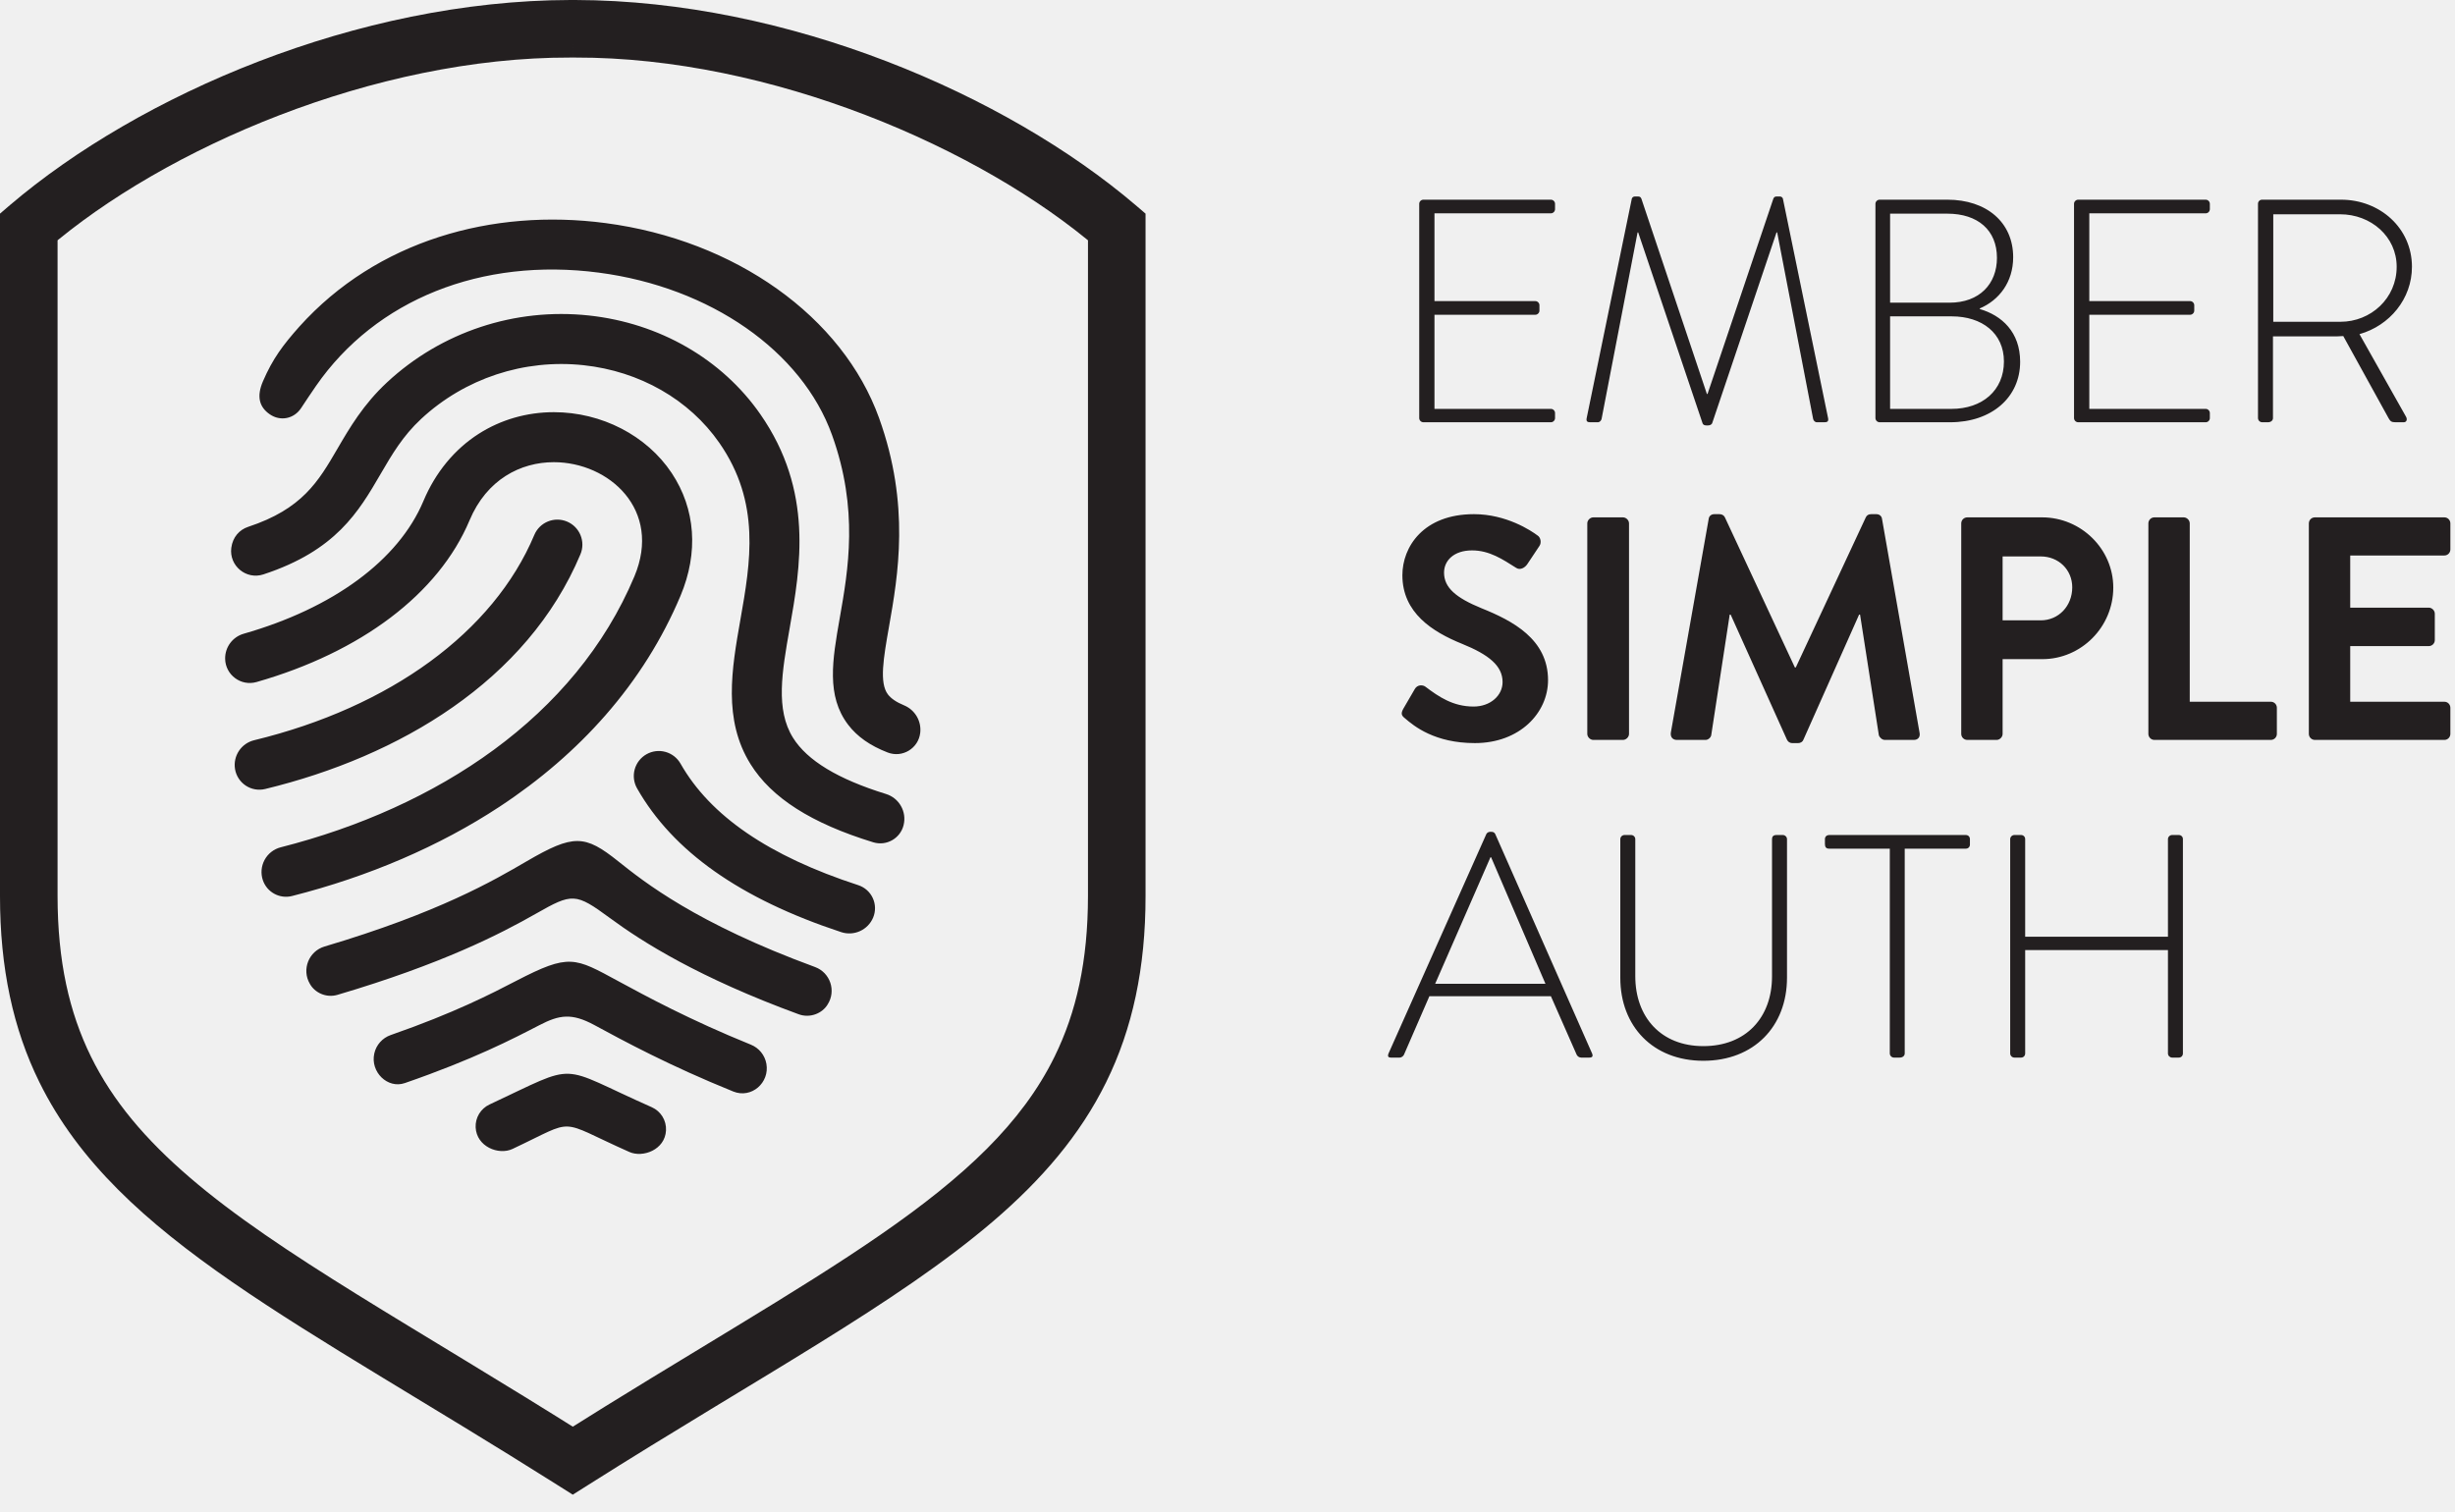
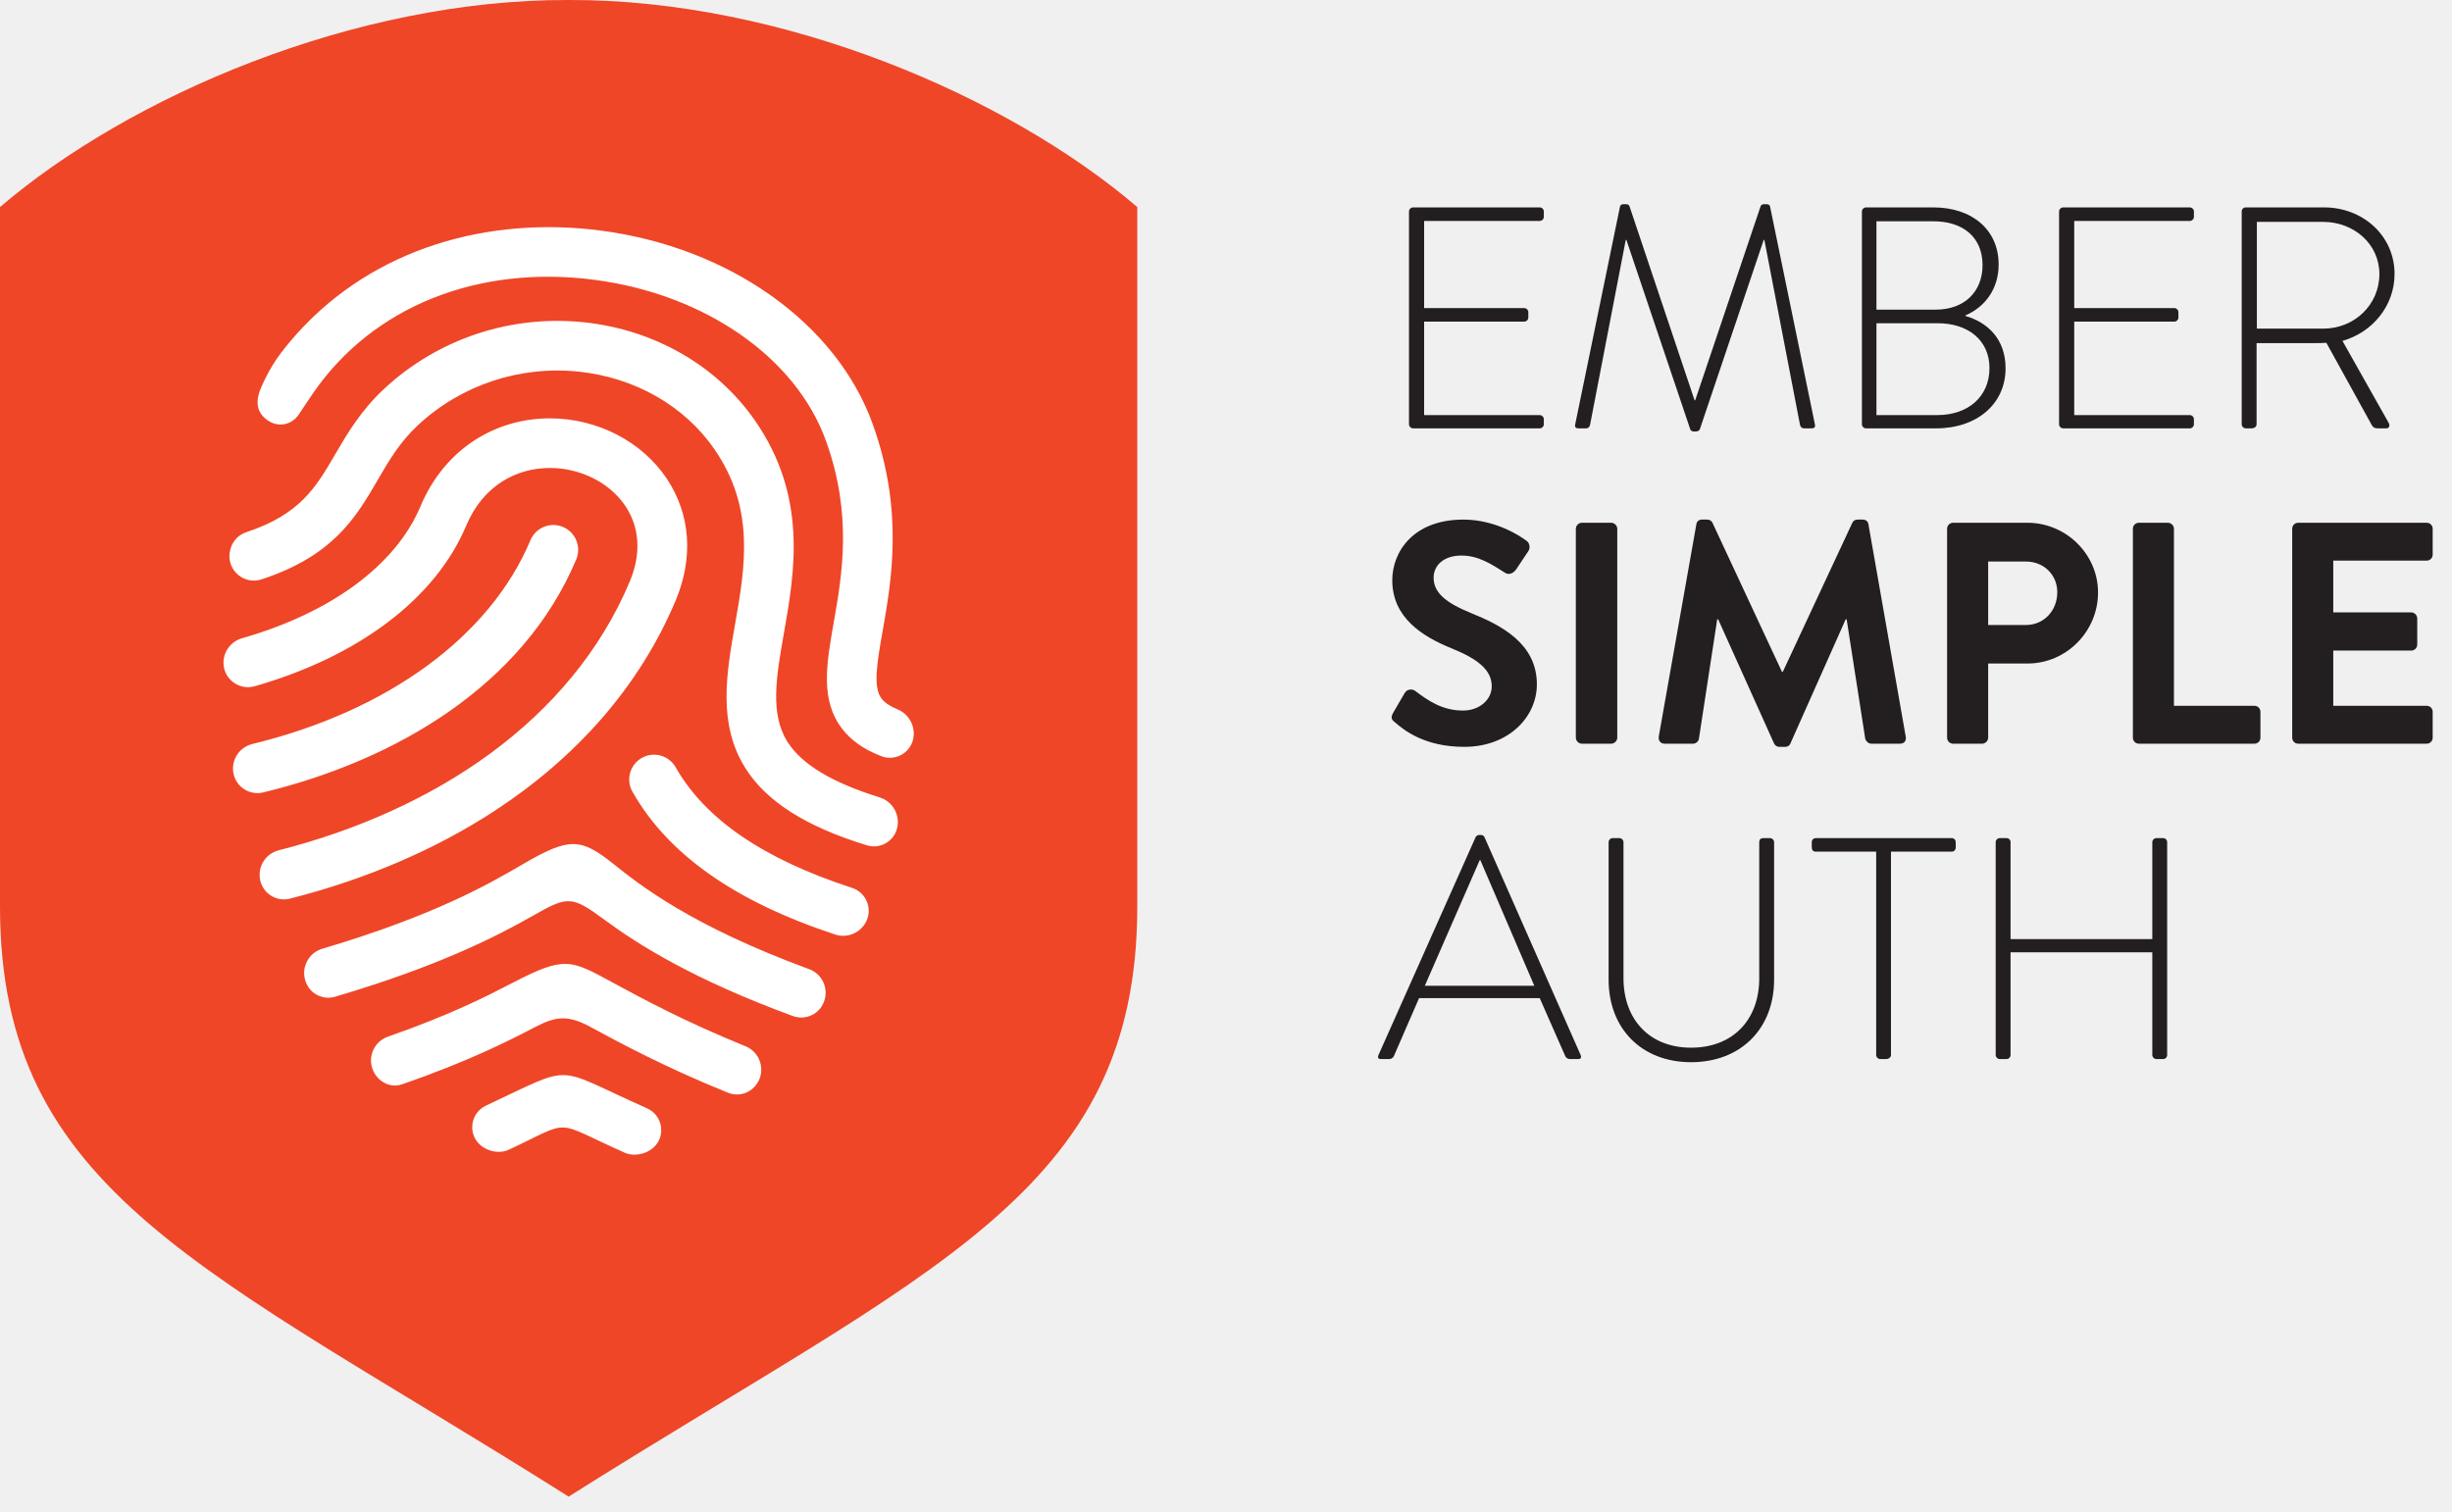
- <svg viewBox="0 0 497 306" alt="{{include.alt}}" class="{{include.class}}">
-   <path d="M115.954 5.83l.034-5.83h-.517C72.35.092 28.22 19.196 2.033 41.513L0 43.258v138.163c-.008 14.583 2.658 26.917 7.958 37.67 7.963 16.168 21.45 28.322 39.067 40.505 17.663 12.196 39.692 24.58 65.817 41.083l3.112 1.963 3.113-1.963c34.825-22.025 62.396-36.641 82.004-53.408 9.783-8.383 17.592-17.42 22.88-28.18 5.3-10.753 7.97-23.087 7.958-37.67V43.258l-2.038-1.745C203.684 19.196 159.558.092 116.438 0h-.571l.087 5.83.034-5.83-.034 5.83.088 5.824h.396c39.583-.096 82.154 18.309 105.854 38.713l3.792-4.43h-5.83v135.484c-.008 13.208-2.354 23.538-6.762 32.525-6.596 13.442-18.238 24.317-35.234 36.063-16.954 11.725-39.025 24.154-65.416 40.816l3.112 4.925 3.113-4.925c-35.192-22.2-62.688-36.95-80.642-52.4-8.996-7.72-15.587-15.496-20.008-24.479-4.413-8.987-6.754-19.317-6.763-32.525V45.938H5.825l3.792 4.429c23.696-20.404 66.27-38.809 105.854-38.713h.57l-.087-5.825z" fill="#231f20" />
-   <path d="M60.95 82.642c.95-1.438 1.933-2.925 3.03-4.509 12.112-17.479 33.512-26.05 57.258-22.929 22.57 2.963 41.1 15.875 47.208 32.892 5.417 15.083 3.275 27.267 1.554 37.058-1.483 8.454-2.767 15.759 1.721 21.617 1.825 2.38 4.42 4.217 7.987 5.596 2.975 1.15 6.226-.834 6.588-3.984a5.363 5.363 0 0 0-3.283-5.57c-1.53-.63-2.613-1.363-3.255-2.2-1.783-2.33-.904-7.35.213-13.705 1.83-10.391 4.33-24.62-1.996-42.233-7.375-20.546-29.125-36.054-55.417-39.508-22.887-3.009-46.254 3.533-61.933 20.941-3.342 3.763-5.4 6.484-7.392 11.1-1.3 3.017-.791 5.188 1.392 6.688 2.15 1.475 4.896.904 6.325-1.254zm16.108 13.32c2.3-3.945 4.471-7.674 8.205-11.145 8.837-8.204 20.816-12.167 32.87-10.871 11.371 1.225 21.388 6.95 27.48 15.708 8.441 12.134 6.325 24.175 4.275 35.821-1.75 9.954-3.563 20.25 2.062 29.263 4.246 6.804 12.283 11.962 24.838 15.812 2.658.813 5.466-.77 6.137-3.467a5.27 5.27 0 0 0-3.562-6.316c-9.742-3.013-15.95-6.78-18.825-11.388-3.571-5.72-2.23-13.333-.68-22.15 2.18-12.387 4.892-27.8-5.933-43.358-7.77-11.167-20.42-18.454-34.708-19.992-14.967-1.612-29.854 3.317-40.842 13.521-4.837 4.492-7.617 9.263-10.067 13.467-3.858 6.625-7.104 12.187-18.079 15.812-1.746.575-3.12 2.059-3.404 4.25-.47 3.634 3.013 6.521 6.5 5.375 14.7-4.829 19.28-12.687 23.733-20.341zm45.5 48.88c6.43-7.346 11.546-15.492 15.209-24.209 3.679-8.758 3.046-17.587-1.788-24.854-5.05-7.6-14.191-12.32-23.858-12.32-5.458 0-10.717 1.512-15.2 4.374-4.904 3.134-8.775 7.838-11.196 13.605-5.058 12.041-18.333 21.716-36.392 26.883a5.18 5.18 0 0 0-3.754 5.07c.054 3.276 3.209 5.61 6.354 4.71 21.117-6.038 36.867-17.843 43.125-32.743 3.471-8.275 10.334-11.775 17.063-11.775 11.17 0 21.975 9.646 16.308 23.13-11.958 28.47-39.958 46.795-71.6 54.85a5.166 5.166 0 0 0-3.612 6.67 4.956 4.956 0 0 0 5.908 3.192c15.513-3.933 29.863-10.096 42.008-18.083 8.196-5.392 15.405-11.617 21.425-18.5zm-5.054-32.604a5.063 5.063 0 1 0-9.338-3.92c-8.27 19.686-29.174 34.874-56.716 41.565a5.153 5.153 0 0 0-3.87 5.842 4.99 4.99 0 0 0 6.1 4.033c27.133-6.575 53.05-21.875 63.824-47.52zM99.092 223.642a4.872 4.872 0 0 0-2.8 4.62c.175 3.913 4.65 5.7 7.462 4.376 13.292-6.246 8.675-6.042 23.667.62 2.712 1.205 7.2-.429 7.408-4.362a4.864 4.864 0 0 0-2.887-4.708c-19.517-8.634-14.288-9.217-32.85-.546zm5.429-25.046c-4.988 2.588-12.504 6.483-25.42 10.98a5.138 5.138 0 0 0-3.326 3.724c-.846 3.742 2.688 7.213 6.175 6.004 13.858-4.787 21.917-8.966 27.233-11.72 4.05-2.096 6.53-2.53 11.175-.013 5.884 3.188 15.155 8.213 28.096 13.442 3.659 1.479 7.388-1.775 6.696-5.625a5.14 5.14 0 0 0-3.133-3.859c-12.346-5.004-21.2-9.804-26.834-12.858-8.862-4.8-9.895-5.654-20.662-.075zm2.062-24.18c-6.637 3.876-17.766 10.372-40.879 17.234-3.2.95-4.662 4.659-2.987 7.534.975 1.804 3.308 2.933 5.612 2.25 21.134-6.25 32.863-12.276 40.213-16.455 7.291-4.15 7.975-4.216 14.883.871 6.692 4.933 18.063 12.117 38.267 19.521 2.312.85 4.779-.196 5.841-1.962 1.788-2.755.559-6.467-2.537-7.605-24.113-8.858-34.604-17.233-39.83-21.4-6.766-5.404-9.037-5.562-18.583.013zm67.167 4.813a4.911 4.911 0 0 1 3.013 6.563 5.236 5.236 0 0 1-6.467 2.946c-20.463-6.746-34.07-16.35-41.325-29.109a5.06 5.06 0 0 1 1.9-6.904 5.056 5.056 0 0 1 6.9 1.9c6.02 10.588 17.87 18.708 35.98 24.604zM287.313 41.263c0-.446.391-.83.837-.83h25.821a.85.85 0 0 1 .838.83v1.095a.851.851 0 0 1-.838.838h-23.57v17.77h20.412c.45 0 .837.388.837.838v1.092c0 .45-.387.837-.837.837H290.4v19.059h23.571c.45 0 .838.387.838.837v1.034c0 .45-.388.837-.838.837h-25.82a.857.857 0 0 1-.838-.837v-43.4zM330.35 40.23a.63.63 0 0 1 .588-.442h.704c.317 0 .517.125.646.441l13.262 39.542h.13l13.324-39.542c.134-.316.325-.441.642-.441h.713c.25 0 .512.191.579.441l9.146 44.434c.125.641-.134.837-.713.837h-1.55c-.383 0-.704-.33-.77-.712l-7.272-37.73h-.133l-13.004 38.567c-.125.383-.513.517-.896.517h-.262c-.325 0-.713-.067-.838-.517l-13.004-38.567h-.125l-7.28 37.73c-.066.383-.387.712-.77.712h-1.55c-.58 0-.838-.196-.704-.837l9.137-44.434zM395.067 82.792c6.238 0 10.617-3.734 10.617-9.596 0-5.73-4.438-9.138-10.559-9.138h-12.487v18.734h12.429zm-.387-21.504c6.05 0 9.591-3.796 9.591-9.08 0-5.595-3.862-8.945-10.041-8.945h-11.592v18.025h12.042zm6.116 1.287c4.438 1.292 8.171 4.642 8.171 10.688 0 7.212-5.796 12.237-14.162 12.237h-14.296a.86.86 0 0 1-.838-.837v-43.4c0-.446.396-.83.838-.83h13.72c7.913 0 13.326 4.563 13.326 11.65 0 5.025-2.834 8.692-6.759 10.367v.125zM419.875 41.263c0-.446.392-.83.838-.83h25.82a.85.85 0 0 1 .838.83v1.095a.851.851 0 0 1-.837.838h-23.567v17.77h20.408c.455 0 .838.388.838.838v1.092c0 .45-.383.837-.838.837h-20.408v19.059h23.567c.45 0 .837.387.837.837v1.034c0 .45-.387.837-.837.837h-25.821a.857.857 0 0 1-.838-.837v-43.4zM473.8 65.154c6.184 0 11.392-4.762 11.392-11.137 0-6.121-5.208-10.63-11.458-10.63h-13.525v21.767H473.8zm-16.683-23.891c0-.446.33-.83.838-.83h15.975c7.854 0 14.354 5.73 14.354 13.584 0 6.5-4.509 11.908-10.621 13.641l9.396 16.675c.329.521.196 1.167-.45 1.167h-1.675c-.771 0-1.03-.196-1.35-.77l-9.204-16.684c-.838.067-1.55.067-2.388.067H460.15v16.55c0 .45-.383.837-1.029.837h-1.166a.86.86 0 0 1-.838-.837v-43.4zM284.421 145.438c-.646-.509-.904-.905-.325-1.934l2.32-3.987c.51-.904 1.61-.904 2.184-.45 2.638 1.991 5.538 3.996 9.725 3.996 3.35 0 5.863-2.196 5.863-4.959 0-3.283-2.771-5.537-8.184-7.733-6.045-2.442-12.1-6.304-12.1-13.9 0-5.738 4.246-12.363 14.488-12.363 6.567 0 11.583 3.342 12.87 4.313.647.387.838 1.483.388 2.12l-2.446 3.676c-.512.77-1.483 1.283-2.254.77-2.762-1.741-5.408-3.541-8.946-3.541-3.675 0-5.666 2.058-5.666 4.504 0 3.025 2.387 5.083 7.596 7.213 6.245 2.512 13.458 6.245 13.458 14.554 0 6.625-5.73 12.746-14.808 12.746-8.117 0-12.305-3.417-14.163-5.025zM321.338 105.975c0-.646.587-1.22 1.225-1.22h5.987c.646 0 1.234.574 1.234 1.22v42.621c0 .646-.588 1.225-1.234 1.225h-5.987c-.638 0-1.225-.58-1.225-1.225v-42.62zM345.913 105.07c.066-.516.45-.962 1.154-.962h1.037c.513 0 .9.25 1.092.646l14.163 30.384h.191l14.171-30.384c.192-.396.513-.646 1.088-.646h1.029c.712 0 1.1.446 1.166.963l7.596 43.267c.192.904-.325 1.483-1.154 1.483h-5.862c-.58 0-1.1-.52-1.225-.97l-3.8-24.4h-.196L365.1 149.753c-.125.384-.512.709-1.096.709h-1.158c-.579 0-.904-.325-1.096-.709L350.36 124.45h-.192l-3.738 24.4c-.066.45-.583.971-1.162.971h-5.796c-.837 0-1.346-.58-1.22-1.483l7.662-43.267zM413.138 125.608c3.612 0 6.375-2.9 6.375-6.691 0-3.546-2.763-6.25-6.375-6.25h-7.721v12.941h7.72zm-16.096-19.633c0-.646.52-1.22 1.233-1.22H413.4c7.925 0 14.421 6.428 14.421 14.22 0 7.988-6.496 14.488-14.354 14.488h-8.05v15.133c0 .646-.58 1.225-1.22 1.225h-5.922c-.712 0-1.233-.58-1.233-1.225v-42.62zM434.925 105.975c0-.646.521-1.22 1.221-1.22h5.93c.645 0 1.224.574 1.224 1.22v36.113h16.417c.708 0 1.22.579 1.22 1.225v5.283a1.22 1.22 0 0 1-1.22 1.225h-23.57c-.7 0-1.222-.58-1.222-1.225v-42.62zM467.413 105.975c0-.646.517-1.22 1.23-1.22h26.2c.712 0 1.22.574 1.22 1.22v5.28c0 .64-.508 1.22-1.22 1.22h-19.055v10.563h15.904c.638 0 1.22.575 1.22 1.22v5.346c0 .7-.582 1.221-1.22 1.221h-15.904v11.263h19.054c.713 0 1.22.579 1.22 1.225v5.283c0 .646-.507 1.225-1.22 1.225h-26.2c-.712 0-1.23-.58-1.23-1.225v-42.62zM312.871 199.2l-11.004-25.62h-.133l-11.196 25.62h22.333zm-31.8 14.171l19.833-44.496c.125-.254.446-.446.771-.446h.192c.32 0 .646.059.837.446l19.634 44.496c.133.383.133.77-.58.77h-1.674c-.446 0-.771-.328-.896-.578l-5.217-11.85h-24.6l-5.15 11.85c-.125.25-.446.579-.896.579h-1.8c-.454 0-.646-.263-.454-.771zM328.021 169.904a.85.85 0 0 1 .838-.829h1.358c.454 0 .837.383.837.83v27.754c0 8.3 5.209 14.162 13.78 14.162 8.625 0 13.9-5.796 13.9-14.104v-27.813c0-.512.262-.829.904-.829h1.291c.442 0 .838.383.838.83v28.07c0 9.85-6.7 16.813-16.933 16.813-10.18 0-16.813-6.963-16.813-16.813v-28.07zM382.58 171.838h-12.296c-.646 0-.838-.384-.838-.963v-.97c0-.513.388-.83.838-.83h27.679c.52 0 .837.383.837.83V171c0 .454-.316.838-.837.838H385.6v41.466c0 .45-.383.838-1.029.838h-1.154a.851.851 0 0 1-.838-.838v-41.466zM406.95 169.904c0-.446.392-.829.838-.829h1.358c.509 0 .838.383.838.83v19.77h28.904v-19.77c0-.447.392-.83.837-.83h1.355a.81.81 0 0 1 .837.83v43.4c0 .45-.325.837-.837.837h-1.355a.857.857 0 0 1-.837-.838v-20.929h-28.904v20.93c0 .45-.33.837-.838.837h-1.358a.857.857 0 0 1-.838-.838v-43.4z" fill="#231f20" />
+ <svg viewBox="0 0 120 74" alt="{{include.alt}}" class="{{include.class}}">
+   <path d="M27.829,0c-10.487,-0.037 -21.502,4.718 -27.829,10.136c0,0 0,20.791 0,34.236c0,14.048 10.135,17.716 27.829,28.891c17.694,-11.175 27.829,-14.843 27.829,-28.891c0,-13.445 0,-34.236 0,-34.236c-6.327,-5.418 -17.343,-10.173 -27.829,-10.136Z" style="fill:#ef4627;fill-rule:nonzero;" />
+   <path d="M14.628,20.283c0.228,-0.345 0.464,-0.702 0.727,-1.083c2.906,-4.194 8.043,-6.251 13.742,-5.502c5.417,0.711 9.864,3.81 11.33,7.894c1.3,3.62 0.786,6.544 0.373,8.894c-0.356,2.029 -0.664,3.782 0.413,5.188c0.438,0.571 1.061,1.012 1.917,1.343c0.714,0.276 1.494,-0.2 1.581,-0.956c0.066,-0.572 -0.256,-1.117 -0.788,-1.337c-0.367,-0.151 -0.628,-0.328 -0.781,-0.528c-0.429,-0.559 -0.217,-1.764 0.051,-3.29c0.439,-2.493 1.039,-5.908 -0.479,-10.135c-1.77,-4.931 -6.99,-8.653 -13.3,-9.482c-5.493,-0.722 -11.101,0.848 -14.864,5.026c-0.802,0.903 -1.296,1.556 -1.774,2.664c-0.312,0.723 -0.19,1.245 0.334,1.605c0.516,0.354 1.175,0.217 1.518,-0.301Zm3.866,3.197c0.551,-0.947 1.073,-1.842 1.969,-2.675c2.121,-1.969 4.996,-2.92 7.889,-2.609c2.729,0.294 5.133,1.668 6.595,3.77c2.026,2.912 1.518,5.802 1.026,8.597c-0.42,2.389 -0.855,4.86 0.495,7.023c1.019,1.633 2.948,2.871 5.961,3.795c0.637,0.195 1.312,-0.185 1.473,-0.832c0.163,-0.653 -0.212,-1.317 -0.855,-1.516c-2.338,-0.724 -3.828,-1.627 -4.518,-2.733c-0.857,-1.373 -0.535,-3.2 -0.163,-5.316c0.523,-2.973 1.174,-6.672 -1.424,-10.406c-1.865,-2.68 -4.901,-4.429 -8.33,-4.798c-3.592,-0.387 -7.165,0.796 -9.802,3.244c-1.161,1.079 -1.828,2.223 -2.416,3.233c-0.926,1.59 -1.705,2.925 -4.339,3.795c-0.419,0.138 -0.749,0.494 -0.817,1.02c-0.113,0.871 0.723,1.564 1.56,1.29c3.528,-1.159 4.627,-3.045 5.696,-4.882Zm10.92,11.731c1.543,-1.763 2.771,-3.718 3.65,-5.81c0.883,-2.102 0.731,-4.221 -0.429,-5.965c-1.212,-1.824 -3.406,-2.957 -5.726,-2.957c-1.31,0 -2.572,0.363 -3.648,1.05c-1.177,0.752 -2.106,1.88 -2.687,3.265c-1.214,2.889 -4.4,5.212 -8.734,6.452c-0.541,0.155 -0.911,0.654 -0.902,1.217c0.014,0.786 0.771,1.345 1.526,1.13c5.068,-1.449 8.848,-4.282 10.35,-7.858c0.833,-1.986 2.48,-2.827 4.095,-2.827c2.681,0 5.274,2.316 3.914,5.552c-2.87,6.833 -9.59,11.231 -17.184,13.164c-0.335,0.085 -0.619,0.307 -0.784,0.61c-0.164,0.304 -0.195,0.664 -0.083,0.991c0.202,0.586 0.817,0.918 1.418,0.765c3.723,-0.944 7.167,-2.422 10.082,-4.34c1.967,-1.293 3.697,-2.787 5.142,-4.439Zm-1.213,-7.826c0.259,-0.618 -0.031,-1.33 -0.65,-1.59c-0.619,-0.26 -1.331,0.031 -1.591,0.649c-1.985,4.726 -7.002,8.371 -13.612,9.977c-0.629,0.153 -1.034,0.764 -0.929,1.402c0.113,0.684 0.784,1.132 1.464,0.968c6.512,-1.578 12.732,-5.25 15.318,-11.406Zm-4.419,26.738c-0.427,0.2 -0.692,0.637 -0.672,1.109c0.042,0.939 1.116,1.368 1.791,1.05c3.19,-1.499 2.082,-1.45 5.68,0.149c0.651,0.289 1.728,-0.103 1.778,-1.047c0.026,-0.484 -0.25,-0.934 -0.693,-1.13c-4.684,-2.073 -3.429,-2.212 -7.884,-0.131Zm1.303,-6.011c-1.197,0.62 -3.001,1.556 -6.101,2.635c-0.403,0.14 -0.704,0.478 -0.798,0.893c-0.203,0.899 0.645,1.732 1.482,1.442c3.326,-1.149 5.26,-2.152 6.536,-2.813c0.972,-0.504 1.567,-0.607 2.682,-0.003c1.412,0.765 3.637,1.971 6.743,3.226c0.878,0.355 1.773,-0.426 1.607,-1.35c-0.075,-0.418 -0.359,-0.767 -0.752,-0.926c-2.963,-1.201 -5.088,-2.353 -6.44,-3.086c-2.127,-1.153 -2.375,-1.357 -4.959,-0.018Zm0.495,-5.803c-1.593,0.93 -4.264,2.489 -9.811,4.136c-0.768,0.228 -1.119,1.118 -0.717,1.808c0.234,0.433 0.794,0.703 1.347,0.54c5.072,-1.501 7.887,-2.946 9.651,-3.949c1.75,-0.996 1.914,-1.013 3.572,0.209c1.606,1.184 4.335,2.908 9.184,4.685c0.555,0.204 1.147,-0.047 1.402,-0.471c0.429,-0.661 0.134,-1.553 -0.609,-1.825c-5.787,-2.126 -8.305,-4.136 -9.559,-5.136c-1.624,-1.297 -2.169,-1.335 -4.46,0.003Zm16.12,1.155c0.657,0.214 0.987,0.942 0.723,1.575c-0.253,0.604 -0.93,0.912 -1.552,0.707c-4.911,-1.619 -8.177,-3.924 -9.918,-6.986c-0.332,-0.584 -0.128,-1.325 0.455,-1.657c0.583,-0.332 1.325,-0.128 1.657,0.455c1.445,2.542 4.289,4.491 8.635,5.906Z" style="fill:#fff;fill-rule:nonzero;" />
+   <path d="M68.955,10.352c0,-0.107 0.094,-0.199 0.201,-0.199l6.197,0c0.108,0 0.201,0.092 0.201,0.199l0,0.263c0,0.108 -0.093,0.201 -0.201,0.201l-5.657,0l0,4.265l4.899,0c0.108,0 0.201,0.093 0.201,0.201l0,0.261c0,0.109 -0.093,0.201 -0.201,0.201l-4.899,0l0,4.575l5.657,0c0.108,0 0.201,0.093 0.201,0.201l0,0.248c0,0.108 -0.093,0.201 -0.201,0.201l-6.197,0c-0.107,0 -0.201,-0.093 -0.201,-0.201l0,-10.416Z" style="fill:#231f20;fill-rule:nonzero;" />
+   <path d="M79.284,10.104c0.016,-0.06 0.079,-0.106 0.141,-0.106l0.169,0c0.076,0 0.124,0.03 0.155,0.106l3.183,9.49c0.015,0 0.015,0 0.031,0l3.198,-9.49c0.032,-0.076 0.078,-0.106 0.154,-0.106l0.171,0c0.06,0 0.123,0.046 0.139,0.106l2.195,10.664c0.03,0.154 -0.032,0.201 -0.171,0.201l-0.372,0c-0.092,0 -0.169,-0.079 -0.185,-0.171l-1.745,-9.055c-0.016,0 -0.032,0 -0.032,0l-3.121,9.256c-0.03,0.092 -0.123,0.124 -0.215,0.124l-0.063,0c-0.078,0 -0.171,-0.016 -0.201,-0.124l-3.121,-9.256c0,0 -0.016,0 -0.03,0l-1.747,9.055c-0.016,0.092 -0.093,0.171 -0.185,0.171l-0.372,0c-0.139,0 -0.201,-0.047 -0.169,-0.201l2.193,-10.664Z" style="fill:#231f20;fill-rule:nonzero;" />
+   <path d="M94.816,20.319c1.497,0 2.548,-0.896 2.548,-2.303c0,-1.375 -1.065,-2.193 -2.534,-2.193l-2.997,0l0,4.496l2.983,0Zm-0.093,-5.161c1.451,0 2.302,-0.911 2.302,-2.179c0,-1.343 -0.927,-2.147 -2.41,-2.147l-2.782,0l0,4.326l2.89,0Zm1.468,0.309c1.065,0.31 1.961,1.114 1.961,2.565c0,1.731 -1.391,2.937 -3.399,2.937l-3.431,0c-0.106,0 -0.201,-0.093 -0.201,-0.201l0,-10.416c0,-0.107 0.095,-0.199 0.201,-0.199l3.293,0c1.899,0 3.198,1.095 3.198,2.796c0,1.206 -0.68,2.086 -1.622,2.488l0,0.03Z" style="fill:#231f20;fill-rule:nonzero;" />
+   <path d="M100.77,10.352c0,-0.107 0.094,-0.199 0.201,-0.199l6.197,0c0.108,0 0.201,0.092 0.201,0.199l0,0.263c0,0.108 -0.093,0.201 -0.201,0.201l-5.656,0l0,4.265l4.898,0c0.109,0 0.201,0.093 0.201,0.201l0,0.261c0,0.109 -0.092,0.201 -0.201,0.201l-4.898,0l0,4.575l5.656,0c0.108,0 0.201,0.093 0.201,0.201l0,0.248c0,0.108 -0.093,0.201 -0.201,0.201l-6.197,0c-0.107,0 -0.201,-0.093 -0.201,-0.201l0,-10.416Z" style="fill:#231f20;fill-rule:nonzero;" />
+   <path d="M113.712,16.086c1.484,0 2.734,-1.144 2.734,-2.673c0,-1.469 -1.25,-2.551 -2.75,-2.551l-3.246,0l0,5.224l3.262,0Zm-4.004,-5.734c0,-0.107 0.079,-0.199 0.201,-0.199l3.834,0c1.885,0 3.445,1.374 3.445,3.26c0,1.56 -1.082,2.858 -2.549,3.274l2.255,4.002c0.079,0.125 0.047,0.28 -0.108,0.28l-0.402,0c-0.185,0 -0.247,-0.047 -0.324,-0.185l-2.209,-4.004c-0.201,0.016 -0.372,0.016 -0.573,0.016l-2.842,0l0,3.972c0,0.108 -0.092,0.201 -0.247,0.201l-0.28,0c-0.106,0 -0.201,-0.093 -0.201,-0.201l0,-10.416Z" style="fill:#231f20;fill-rule:nonzero;" />
+   <path d="M68.261,35.354c-0.155,-0.122 -0.217,-0.217 -0.078,-0.464l0.557,-0.957c0.122,-0.217 0.386,-0.217 0.524,-0.108c0.633,0.478 1.329,0.958 2.334,0.958c0.804,0 1.407,-0.526 1.407,-1.189c0,-0.788 -0.665,-1.329 -1.964,-1.856c-1.451,-0.587 -2.904,-1.513 -2.904,-3.336c0,-1.377 1.019,-2.967 3.477,-2.967c1.576,0 2.78,0.802 3.089,1.035c0.155,0.092 0.201,0.356 0.093,0.509l-0.587,0.882c-0.123,0.185 -0.356,0.307 -0.541,0.185c-0.663,-0.418 -1.298,-0.85 -2.147,-0.85c-0.882,0 -1.36,0.494 -1.36,1.081c0,0.726 0.573,1.22 1.823,1.731c1.499,0.603 3.23,1.499 3.23,3.493c0,1.59 -1.375,3.059 -3.554,3.059c-1.948,0 -2.953,-0.82 -3.399,-1.206Z" style="fill:#231f20;fill-rule:nonzero;" />
+   <path d="M77.121,25.883c0,-0.155 0.141,-0.293 0.294,-0.293l1.437,0c0.155,0 0.296,0.138 0.296,0.293l0,10.229c0,0.155 -0.141,0.294 -0.296,0.294l-1.437,0c-0.153,0 -0.294,-0.139 -0.294,-0.294l0,-10.229Z" style="fill:#231f20;fill-rule:nonzero;" />
+   <path d="M83.019,25.666c0.016,-0.125 0.108,-0.231 0.277,-0.231l0.249,0c0.123,0 0.216,0.06 0.262,0.155l3.399,7.292c0.032,0 0.032,0 0.046,0l3.401,-7.292c0.046,-0.095 0.123,-0.155 0.261,-0.155l0.247,0c0.171,0 0.264,0.106 0.28,0.231l1.823,10.384c0.046,0.217 -0.078,0.356 -0.277,0.356l-1.407,0c-0.139,0 -0.264,-0.125 -0.294,-0.234l-0.912,-5.855c-0.015,0 -0.047,0 -0.047,0l-2.703,6.073c-0.03,0.092 -0.123,0.17 -0.263,0.17l-0.278,0c-0.139,0 -0.217,-0.078 -0.263,-0.17l-2.734,-6.073c0,0 -0.032,0 -0.046,0l-0.897,5.855c-0.016,0.109 -0.14,0.234 -0.279,0.234l-1.391,0c-0.201,0 -0.323,-0.139 -0.293,-0.356l1.839,-10.384Z" style="fill:#231f20;fill-rule:nonzero;" />
+   <path d="M99.153,30.595c0.867,0 1.53,-0.696 1.53,-1.606c0,-0.851 -0.663,-1.5 -1.53,-1.5l-1.853,0l0,3.106l1.853,0Zm-3.863,-4.712c0,-0.155 0.125,-0.293 0.296,-0.293l3.63,0c1.902,0 3.461,1.543 3.461,3.413c0,1.917 -1.559,3.477 -3.445,3.477l-1.932,0l0,3.632c0,0.155 -0.139,0.294 -0.293,0.294l-1.421,0c-0.171,0 -0.296,-0.139 -0.296,-0.294l0,-10.229Z" style="fill:#231f20;fill-rule:nonzero;" />
+   <path d="M104.382,25.883c0,-0.155 0.125,-0.293 0.293,-0.293l1.423,0c0.155,0 0.294,0.138 0.294,0.293l0,8.667l3.94,0c0.17,0 0.293,0.139 0.293,0.294l0,1.268c0,0.155 -0.123,0.294 -0.293,0.294l-5.657,0c-0.168,0 -0.293,-0.139 -0.293,-0.294l0,-10.229Z" style="fill:#231f20;fill-rule:nonzero;" />
+   <path d="M112.179,25.883c0,-0.155 0.124,-0.293 0.295,-0.293l6.288,0c0.171,0 0.293,0.138 0.293,0.293l0,1.266c0,0.155 -0.122,0.294 -0.293,0.294l-4.573,0l0,2.535l3.817,0c0.153,0 0.293,0.138 0.293,0.293l0,1.282c0,0.169 -0.14,0.294 -0.293,0.294l-3.817,0l0,2.703l4.573,0c0.171,0 0.293,0.139 0.293,0.294l0,1.268c0,0.155 -0.122,0.294 -0.293,0.294l-6.288,0c-0.171,0 -0.295,-0.139 -0.295,-0.294l0,-10.229Z" style="fill:#231f20;fill-rule:nonzero;" />
+   <path d="M75.089,48.257l-2.641,-6.149l-0.032,0l-2.687,6.149l5.36,0Zm-7.632,3.401l4.76,-10.68c0.03,-0.06 0.106,-0.106 0.185,-0.106l0.046,0c0.076,0 0.155,0.014 0.201,0.106l4.712,10.68c0.032,0.092 0.032,0.185 -0.139,0.185l-0.402,0c-0.107,0 -0.185,-0.079 -0.215,-0.139l-1.252,-2.844l-5.904,0l-1.236,2.844c-0.03,0.06 -0.107,0.139 -0.215,0.139l-0.432,0c-0.109,0 -0.155,-0.063 -0.109,-0.185Z" style="fill:#231f20;fill-rule:nonzero;" />
+   <path d="M78.725,41.226c0,-0.107 0.093,-0.199 0.201,-0.199l0.326,0c0.109,0 0.201,0.092 0.201,0.199l0,6.661c0,1.992 1.25,3.399 3.307,3.399c2.07,0 3.336,-1.391 3.336,-3.385l0,-6.675c0,-0.123 0.063,-0.199 0.217,-0.199l0.31,0c0.106,0 0.201,0.092 0.201,0.199l0,6.737c0,2.364 -1.608,4.034 -4.064,4.034c-2.443,0 -4.035,-1.67 -4.035,-4.034l0,-6.737Z" style="fill:#231f20;fill-rule:nonzero;" />
+   <path d="M91.819,41.69l-2.951,0c-0.155,0 -0.201,-0.093 -0.201,-0.231l0,-0.233c0,-0.123 0.093,-0.199 0.201,-0.199l6.643,0c0.125,0 0.201,0.092 0.201,0.199l0,0.263c0,0.108 -0.076,0.201 -0.201,0.201l-2.967,0l0,9.952c0,0.108 -0.092,0.201 -0.247,0.201l-0.277,0c-0.109,0 -0.201,-0.093 -0.201,-0.201l0,-9.952Z" style="fill:#231f20;fill-rule:nonzero;" />
+   <path d="M97.668,41.226c0,-0.107 0.094,-0.199 0.201,-0.199l0.326,0c0.122,0 0.201,0.092 0.201,0.199l0,4.745l6.937,0l0,-4.745c0,-0.107 0.094,-0.199 0.201,-0.199l0.325,0c0.123,0 0.201,0.092 0.201,0.199l0,10.416c0,0.108 -0.078,0.201 -0.201,0.201l-0.325,0c-0.107,0 -0.201,-0.093 -0.201,-0.201l0,-5.023l-6.937,0l0,5.023c0,0.108 -0.079,0.201 -0.201,0.201l-0.326,0c-0.107,0 -0.201,-0.093 -0.201,-0.201l0,-10.416Z" style="fill:#231f20;fill-rule:nonzero;" />
</svg>
